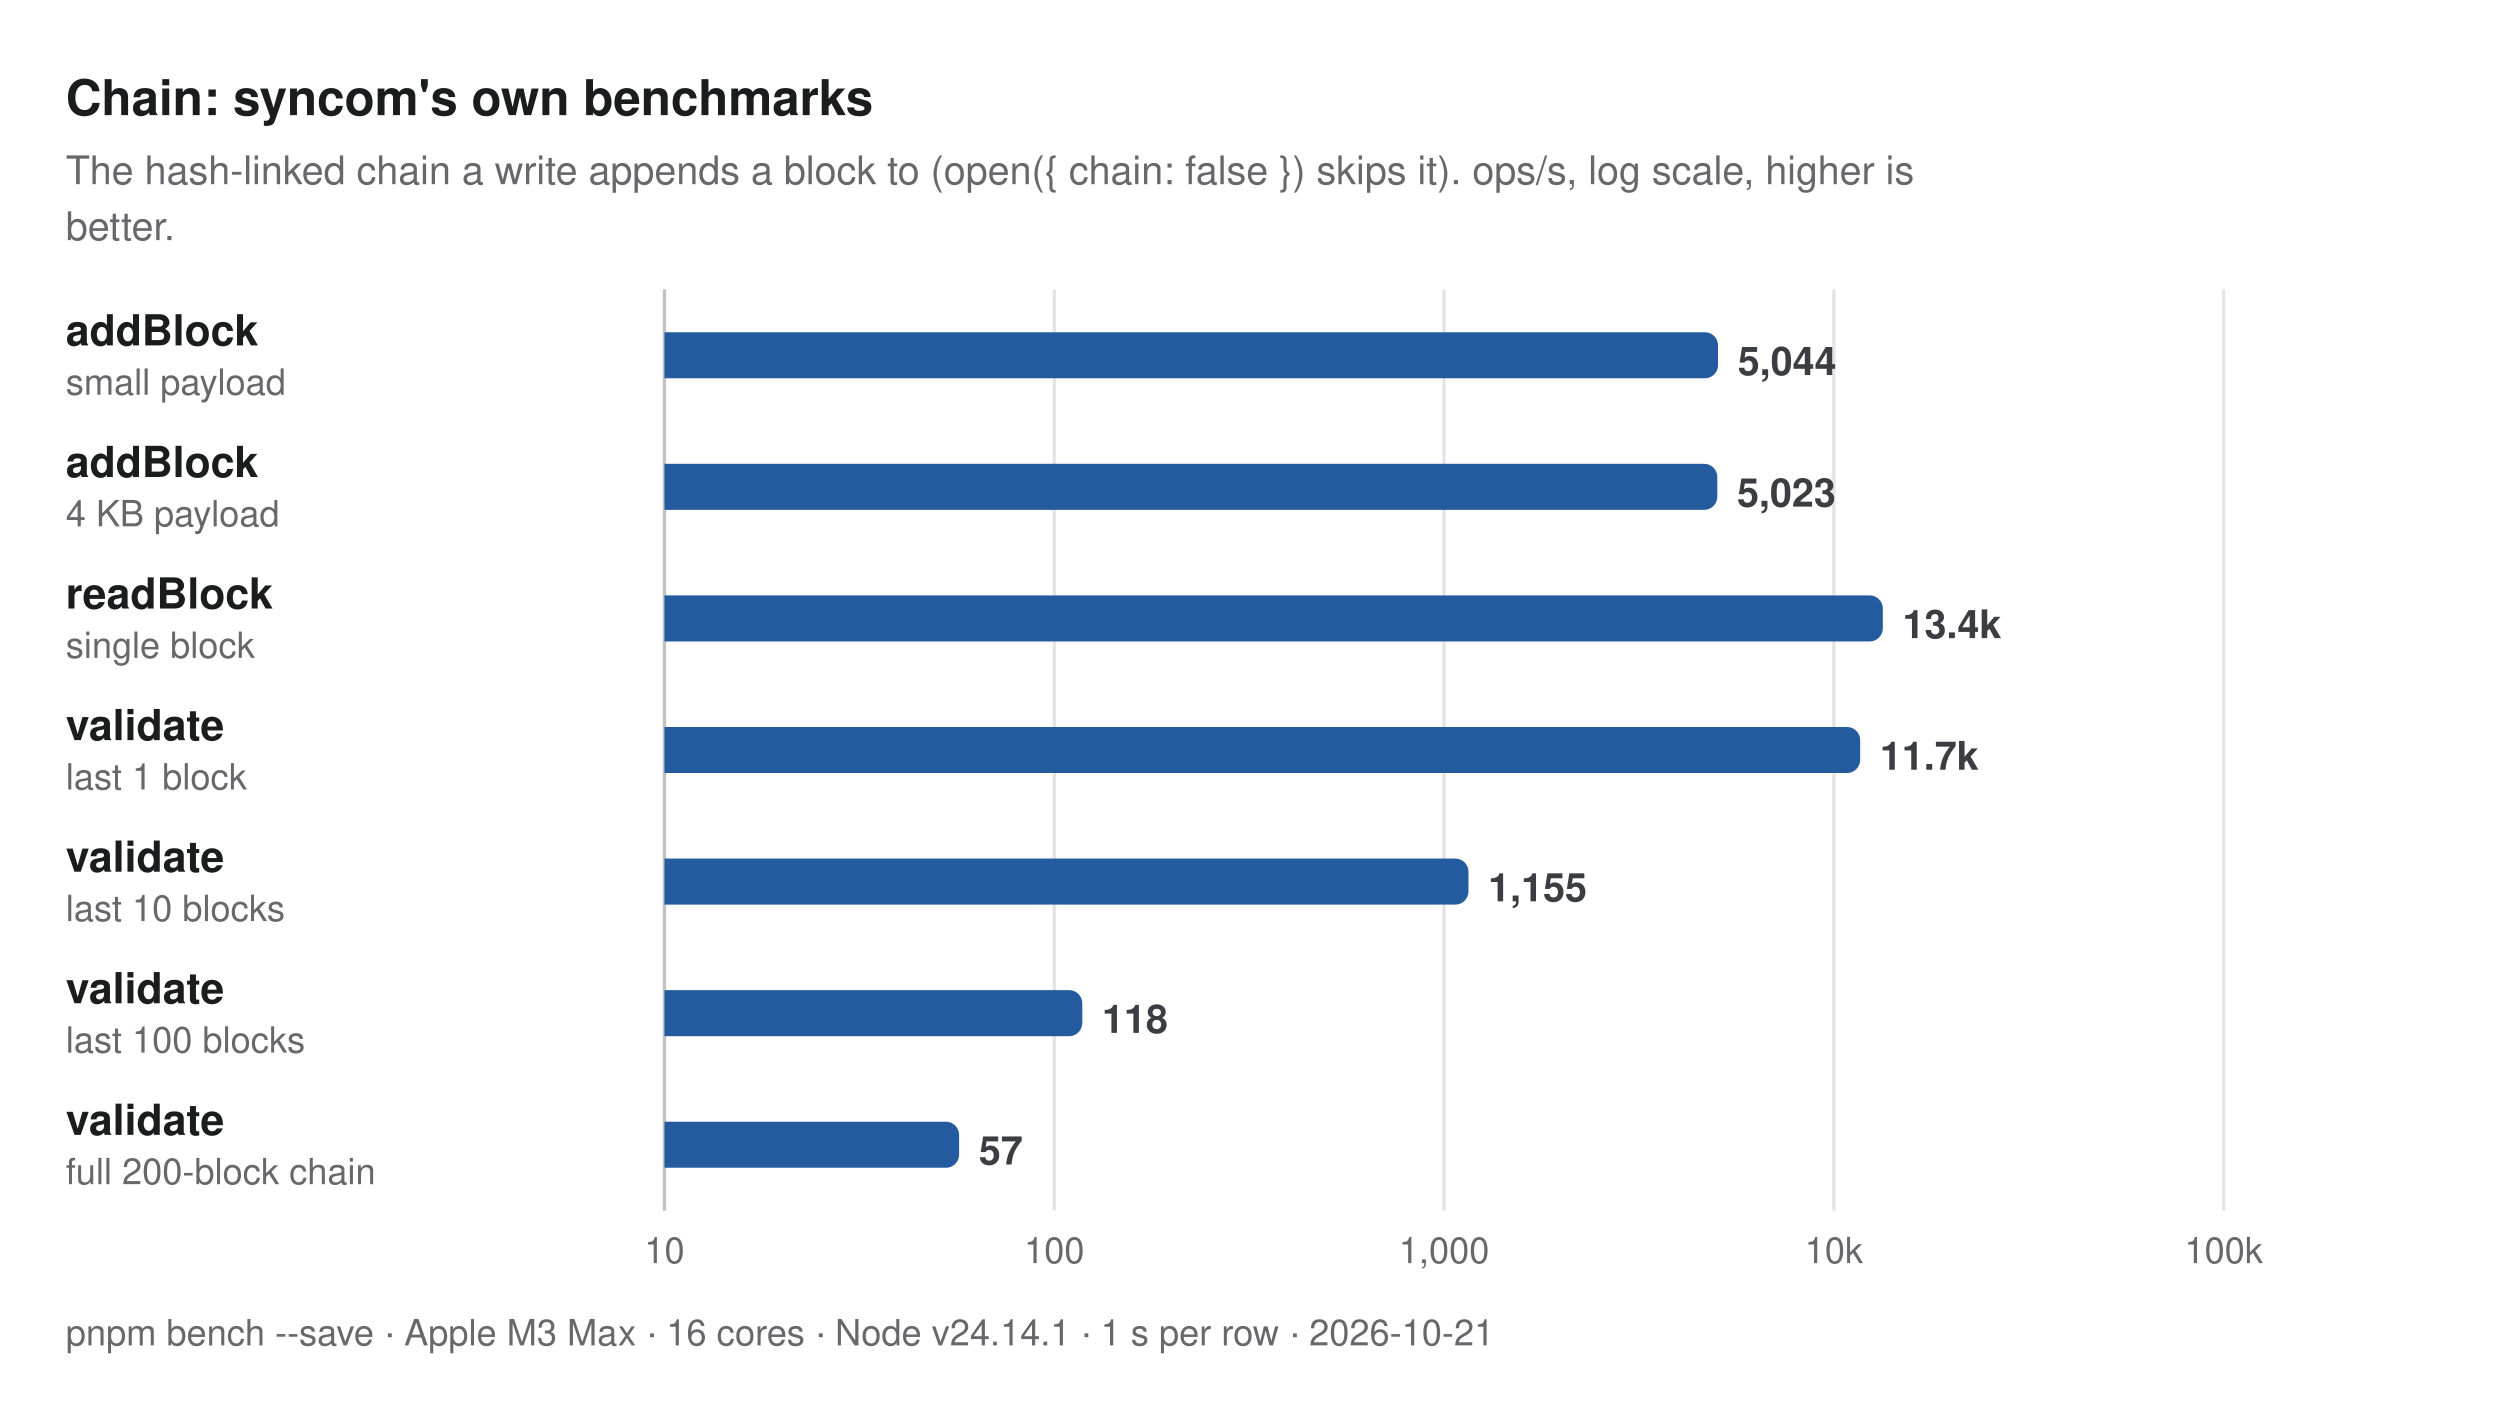
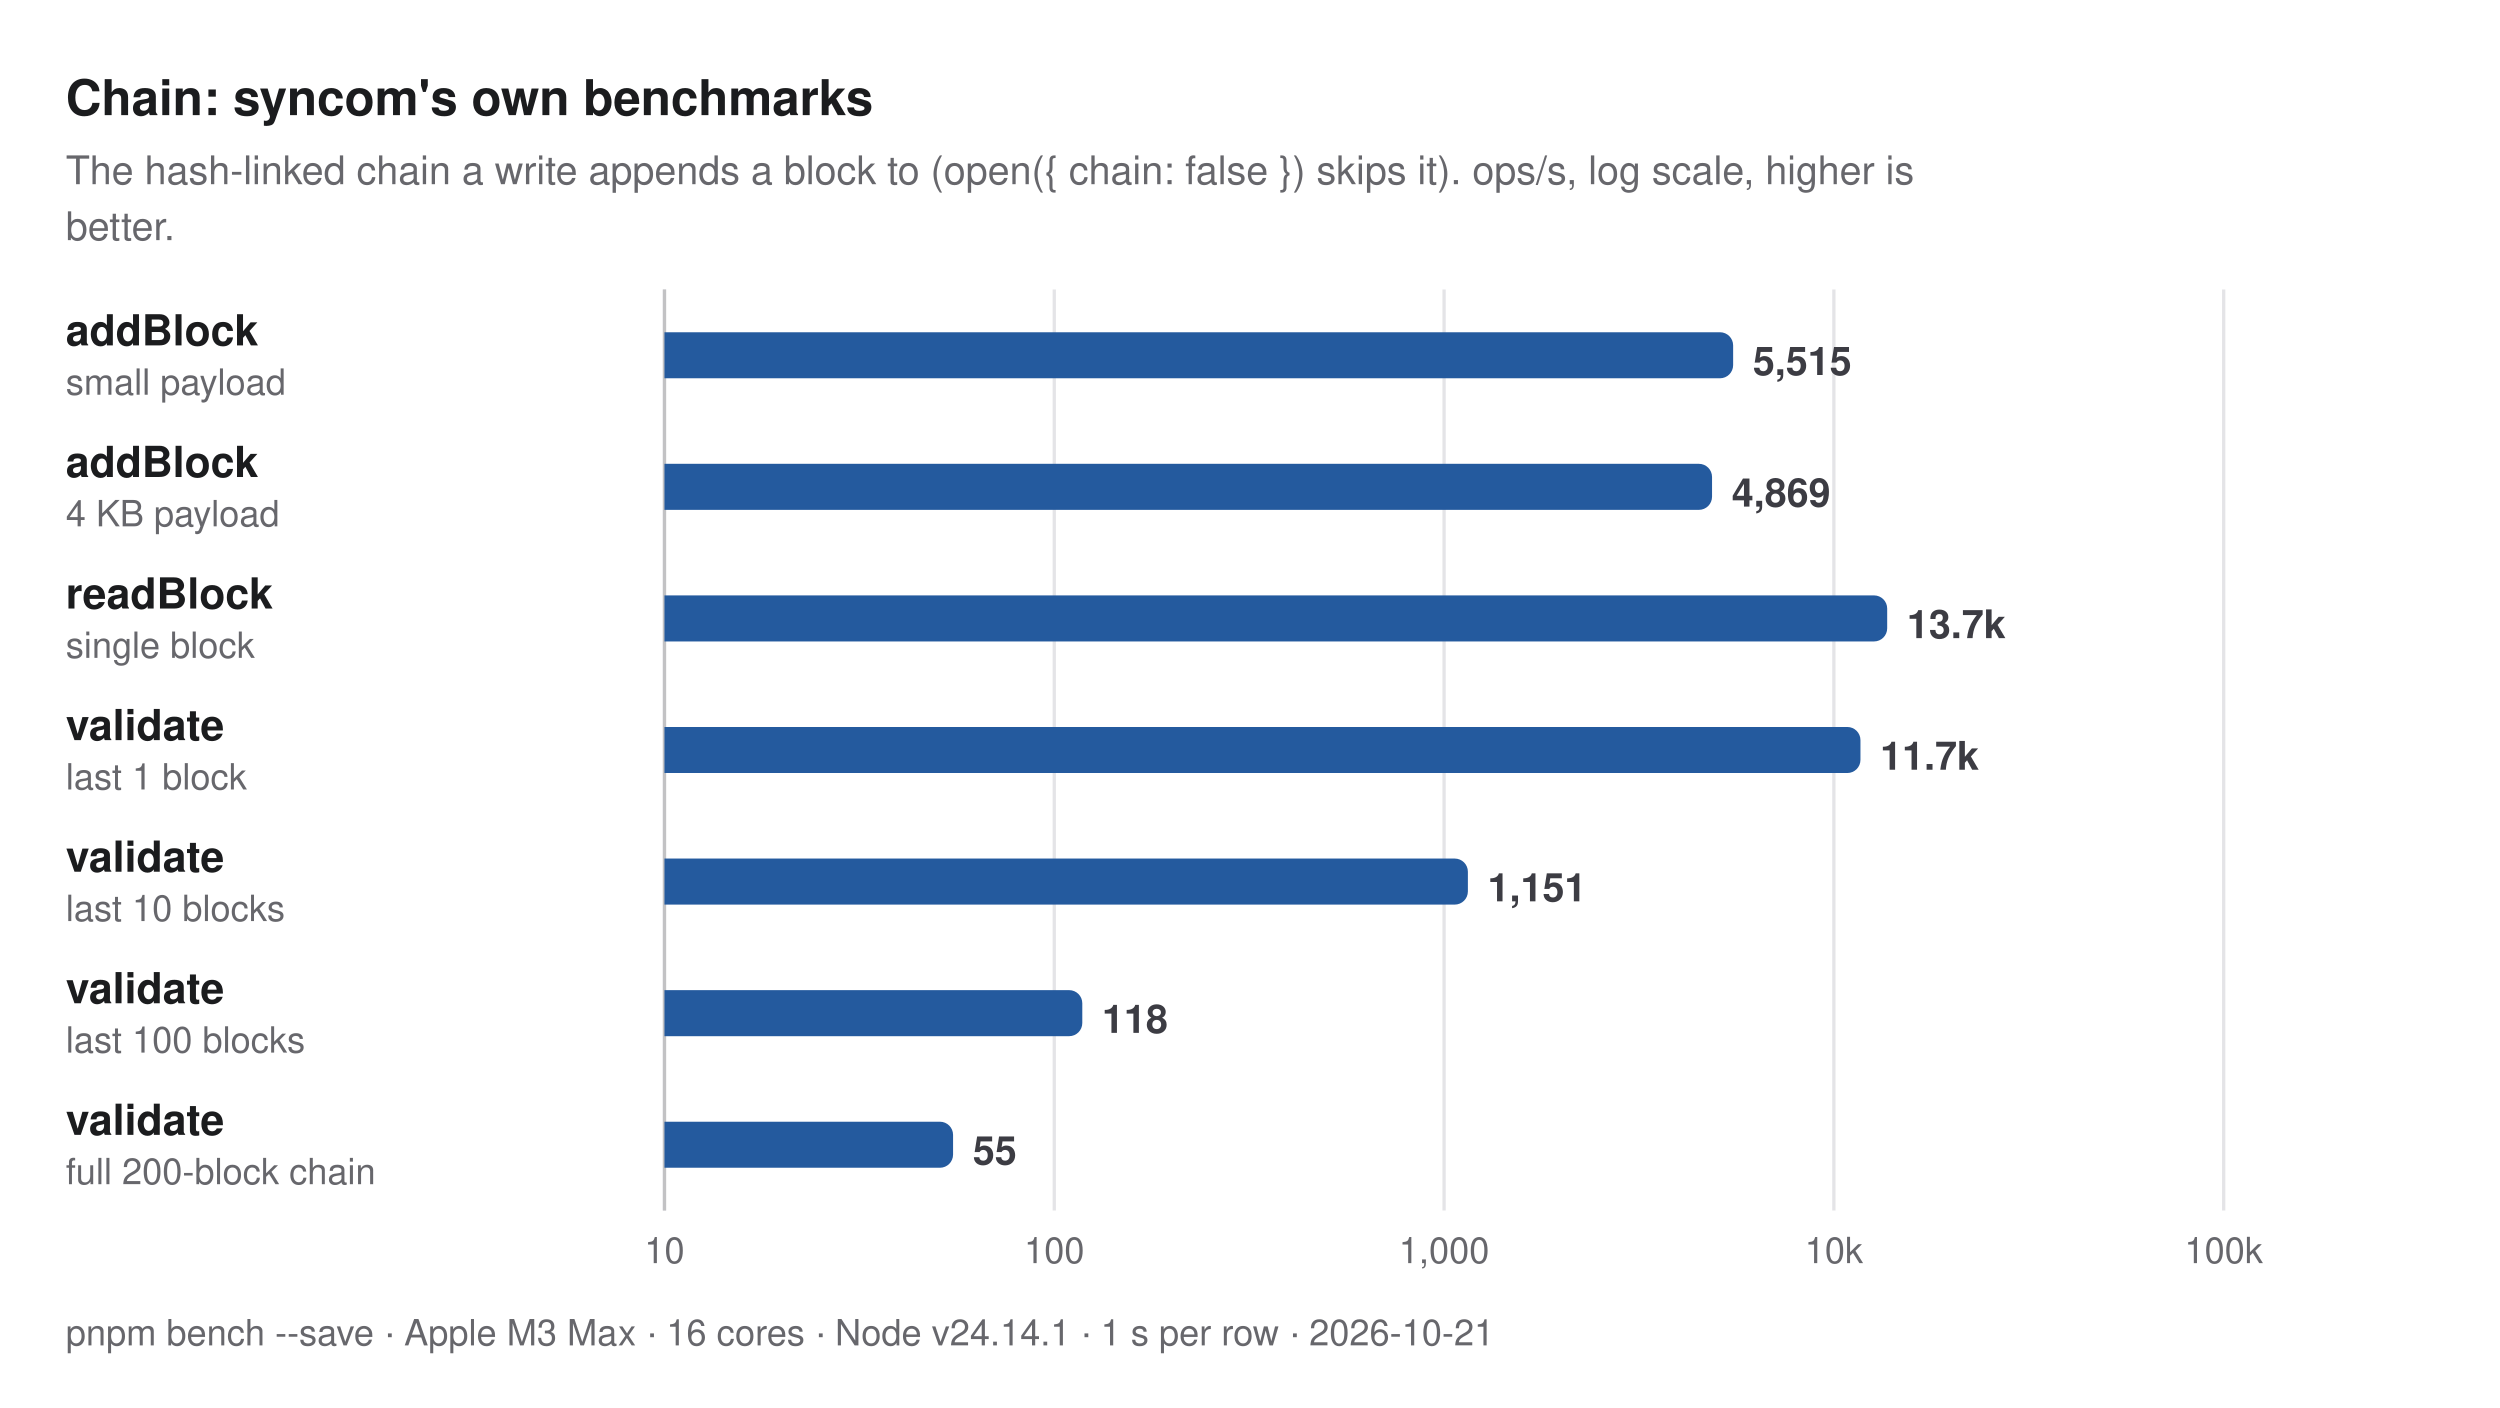
<svg xmlns="http://www.w3.org/2000/svg" width="760" height="428" viewBox="0 0 760 428" role="img" aria-label="Chain: syncom's own benchmarks. The hash-linked chain a write appends a block to (open({ chain: false }) skips it). ops/s, log scale, higher is better.">
  <style>
  text { font-family: -apple-system, BlinkMacSystemFont, "Segoe UI", Helvetica, Arial, sans-serif; }
  .title { font-size: 15px; font-weight: 700; fill: #1b1c1e; }
  .subtitle, .caption { font-size: 12px; fill: #67676c; }
  .caption { font-size: 11px; }
  .group { font-size: 11px; font-weight: 600; letter-spacing: 0.06em; fill: #67676c; }
  .label { font-size: 13px; font-weight: 600; fill: #1b1c1e; }
  .label.primary, .label.secondary { font-weight: 700; }
  .sublabel { font-size: 11px; fill: #67676c; }
  .value { font-size: 12px; font-weight: 600; fill: #3c3c43; font-variant-numeric: tabular-nums; }
  .value.small { font-size: 10px; }
  .legend { font-size: 11px; fill: #3c3c43; }
  .tick { font-size: 11px; fill: #67676c; font-variant-numeric: tabular-nums; }
  .grid { stroke: #e4e4e7; stroke-width: 1; }
  .axis { stroke: #c2c2c4; stroke-width: 1; }
  .ref { stroke: #67676c; stroke-width: 1; stroke-dasharray: 3 3; }
  .bar { fill: #c4c6cc; }
  .bar.primary { fill: #245a9e; }
  .bar.secondary { fill: #5e9be6; }
  @media (prefers-color-scheme: dark) {
    .title, .label { fill: #dfdfd6; }
    .subtitle, .caption, .group, .sublabel, .tick { fill: #98989f; }
    .value, .legend { fill: #c2c2c4; }
    .grid { stroke: #2e2e32; }
    .axis { stroke: #48484c; }
    .ref { stroke: #98989f; }
    .bar { fill: #46474e; }
    .bar.primary { fill: #8dbcf2; }
    .bar.secondary { fill: #3d7bd0; }
  }
</style>
  <text class="title" x="20" y="35">Chain: syncom's own benchmarks</text>
  <text class="subtitle" x="20" y="56">The hash-linked chain a write appends a block to (open({ chain: false }) skips it). ops/s, log scale, higher is</text>
  <text class="subtitle" x="20" y="73">better.</text>
  <line class="grid" x1="202" y1="88" x2="202" y2="368" />
  <text class="tick" x="202" y="384" text-anchor="middle">10</text>
  <line class="grid" x1="320.5" y1="88" x2="320.5" y2="368" />
  <text class="tick" x="320.5" y="384" text-anchor="middle">100</text>
  <line class="grid" x1="439" y1="88" x2="439" y2="368" />
  <text class="tick" x="439" y="384" text-anchor="middle">1,000</text>
  <line class="grid" x1="557.5" y1="88" x2="557.5" y2="368" />
  <text class="tick" x="557.5" y="384" text-anchor="middle">10k</text>
  <line class="grid" x1="676" y1="88" x2="676" y2="368" />
  <text class="tick" x="676" y="384" text-anchor="middle">100k</text>
  <line class="axis" x1="202" y1="88" x2="202" y2="368" />
  <g>
    <text class="label primary" x="20" y="105">addBlock</text>
    <text class="sublabel" x="20" y="120">small payload</text>
-     <path class="bar primary" d="M202,101H518.279A4,4 0 0 1 522.279,105V111A4,4 0 0 1 518.279,115H202Z" />
-     <text class="value" x="528.279" y="114">5,044</text>
+     <path class="bar primary" d="M202,101H522.873A4,4 0 0 1 526.873,105V111A4,4 0 0 1 522.873,115H202Z" />
+     <text class="value" x="532.873" y="114">5,515</text>
  </g>
  <g>
    <text class="label primary" x="20" y="145">addBlock</text>
    <text class="sublabel" x="20" y="160">4 KB payload</text>
-     <path class="bar primary" d="M202,141H518.064A4,4 0 0 1 522.064,145V151A4,4 0 0 1 518.064,155H202Z" />
-     <text class="value" x="528.064" y="154">5,023</text>
+     <path class="bar primary" d="M202,141H516.462A4,4 0 0 1 520.462,145V151A4,4 0 0 1 516.462,155H202Z" />
+     <text class="value" x="526.462" y="154">4,869</text>
  </g>
  <g>
    <text class="label primary" x="20" y="185">readBlock</text>
    <text class="sublabel" x="20" y="200">single block</text>
-     <path class="bar primary" d="M202,181H568.377A4,4 0 0 1 572.377,185V191A4,4 0 0 1 568.377,195H202Z" />
-     <text class="value" x="578.377" y="194">13.4k</text>
+     <path class="bar primary" d="M202,181H569.705A4,4 0 0 1 573.705,185V191A4,4 0 0 1 569.705,195H202Z" />
+     <text class="value" x="579.705" y="194">13.7k</text>
  </g>
  <g>
    <text class="label primary" x="20" y="225">validate</text>
    <text class="sublabel" x="20" y="240">last 1 block</text>
-     <path class="bar primary" d="M202,221H561.488A4,4 0 0 1 565.488,225V231A4,4 0 0 1 561.488,235H202Z" />
-     <text class="value" x="571.488" y="234">11.7k</text>
+     <path class="bar primary" d="M202,221H561.58A4,4 0 0 1 565.58,225V231A4,4 0 0 1 561.58,235H202Z" />
+     <text class="value" x="571.58" y="234">11.7k</text>
  </g>
  <g>
    <text class="label primary" x="20" y="265">validate</text>
    <text class="sublabel" x="20" y="280">last 10 blocks</text>
-     <path class="bar primary" d="M202,261H442.416A4,4 0 0 1 446.416,265V271A4,4 0 0 1 442.416,275H202Z" />
-     <text class="value" x="452.416" y="274">1,155</text>
+     <path class="bar primary" d="M202,261H442.237A4,4 0 0 1 446.237,265V271A4,4 0 0 1 442.237,275H202Z" />
+     <text class="value" x="452.237" y="274">1,151</text>
  </g>
  <g>
    <text class="label primary" x="20" y="305">validate</text>
    <text class="sublabel" x="20" y="320">last 100 blocks</text>
    <path class="bar primary" d="M202,301H325.018A4,4 0 0 1 329.018,305V311A4,4 0 0 1 325.018,315H202Z" />
    <text class="value" x="335.018" y="314">118</text>
  </g>
  <g>
    <text class="label primary" x="20" y="345">validate</text>
    <text class="sublabel" x="20" y="360">full 200-block chain</text>
-     <path class="bar primary" d="M202,341H287.571A4,4 0 0 1 291.571,345V351A4,4 0 0 1 287.571,355H202Z" />
-     <text class="value" x="297.571" y="354">57</text>
+     <path class="bar primary" d="M202,341H285.733A4,4 0 0 1 289.733,345V351A4,4 0 0 1 285.733,355H202Z" />
+     <text class="value" x="295.733" y="354">55</text>
  </g>
  <text class="caption" x="20" y="409">pnpm bench --save · Apple M3 Max · 16 cores · Node v24.14.1 · 1 s per row · 2026-10-21</text>
</svg>
